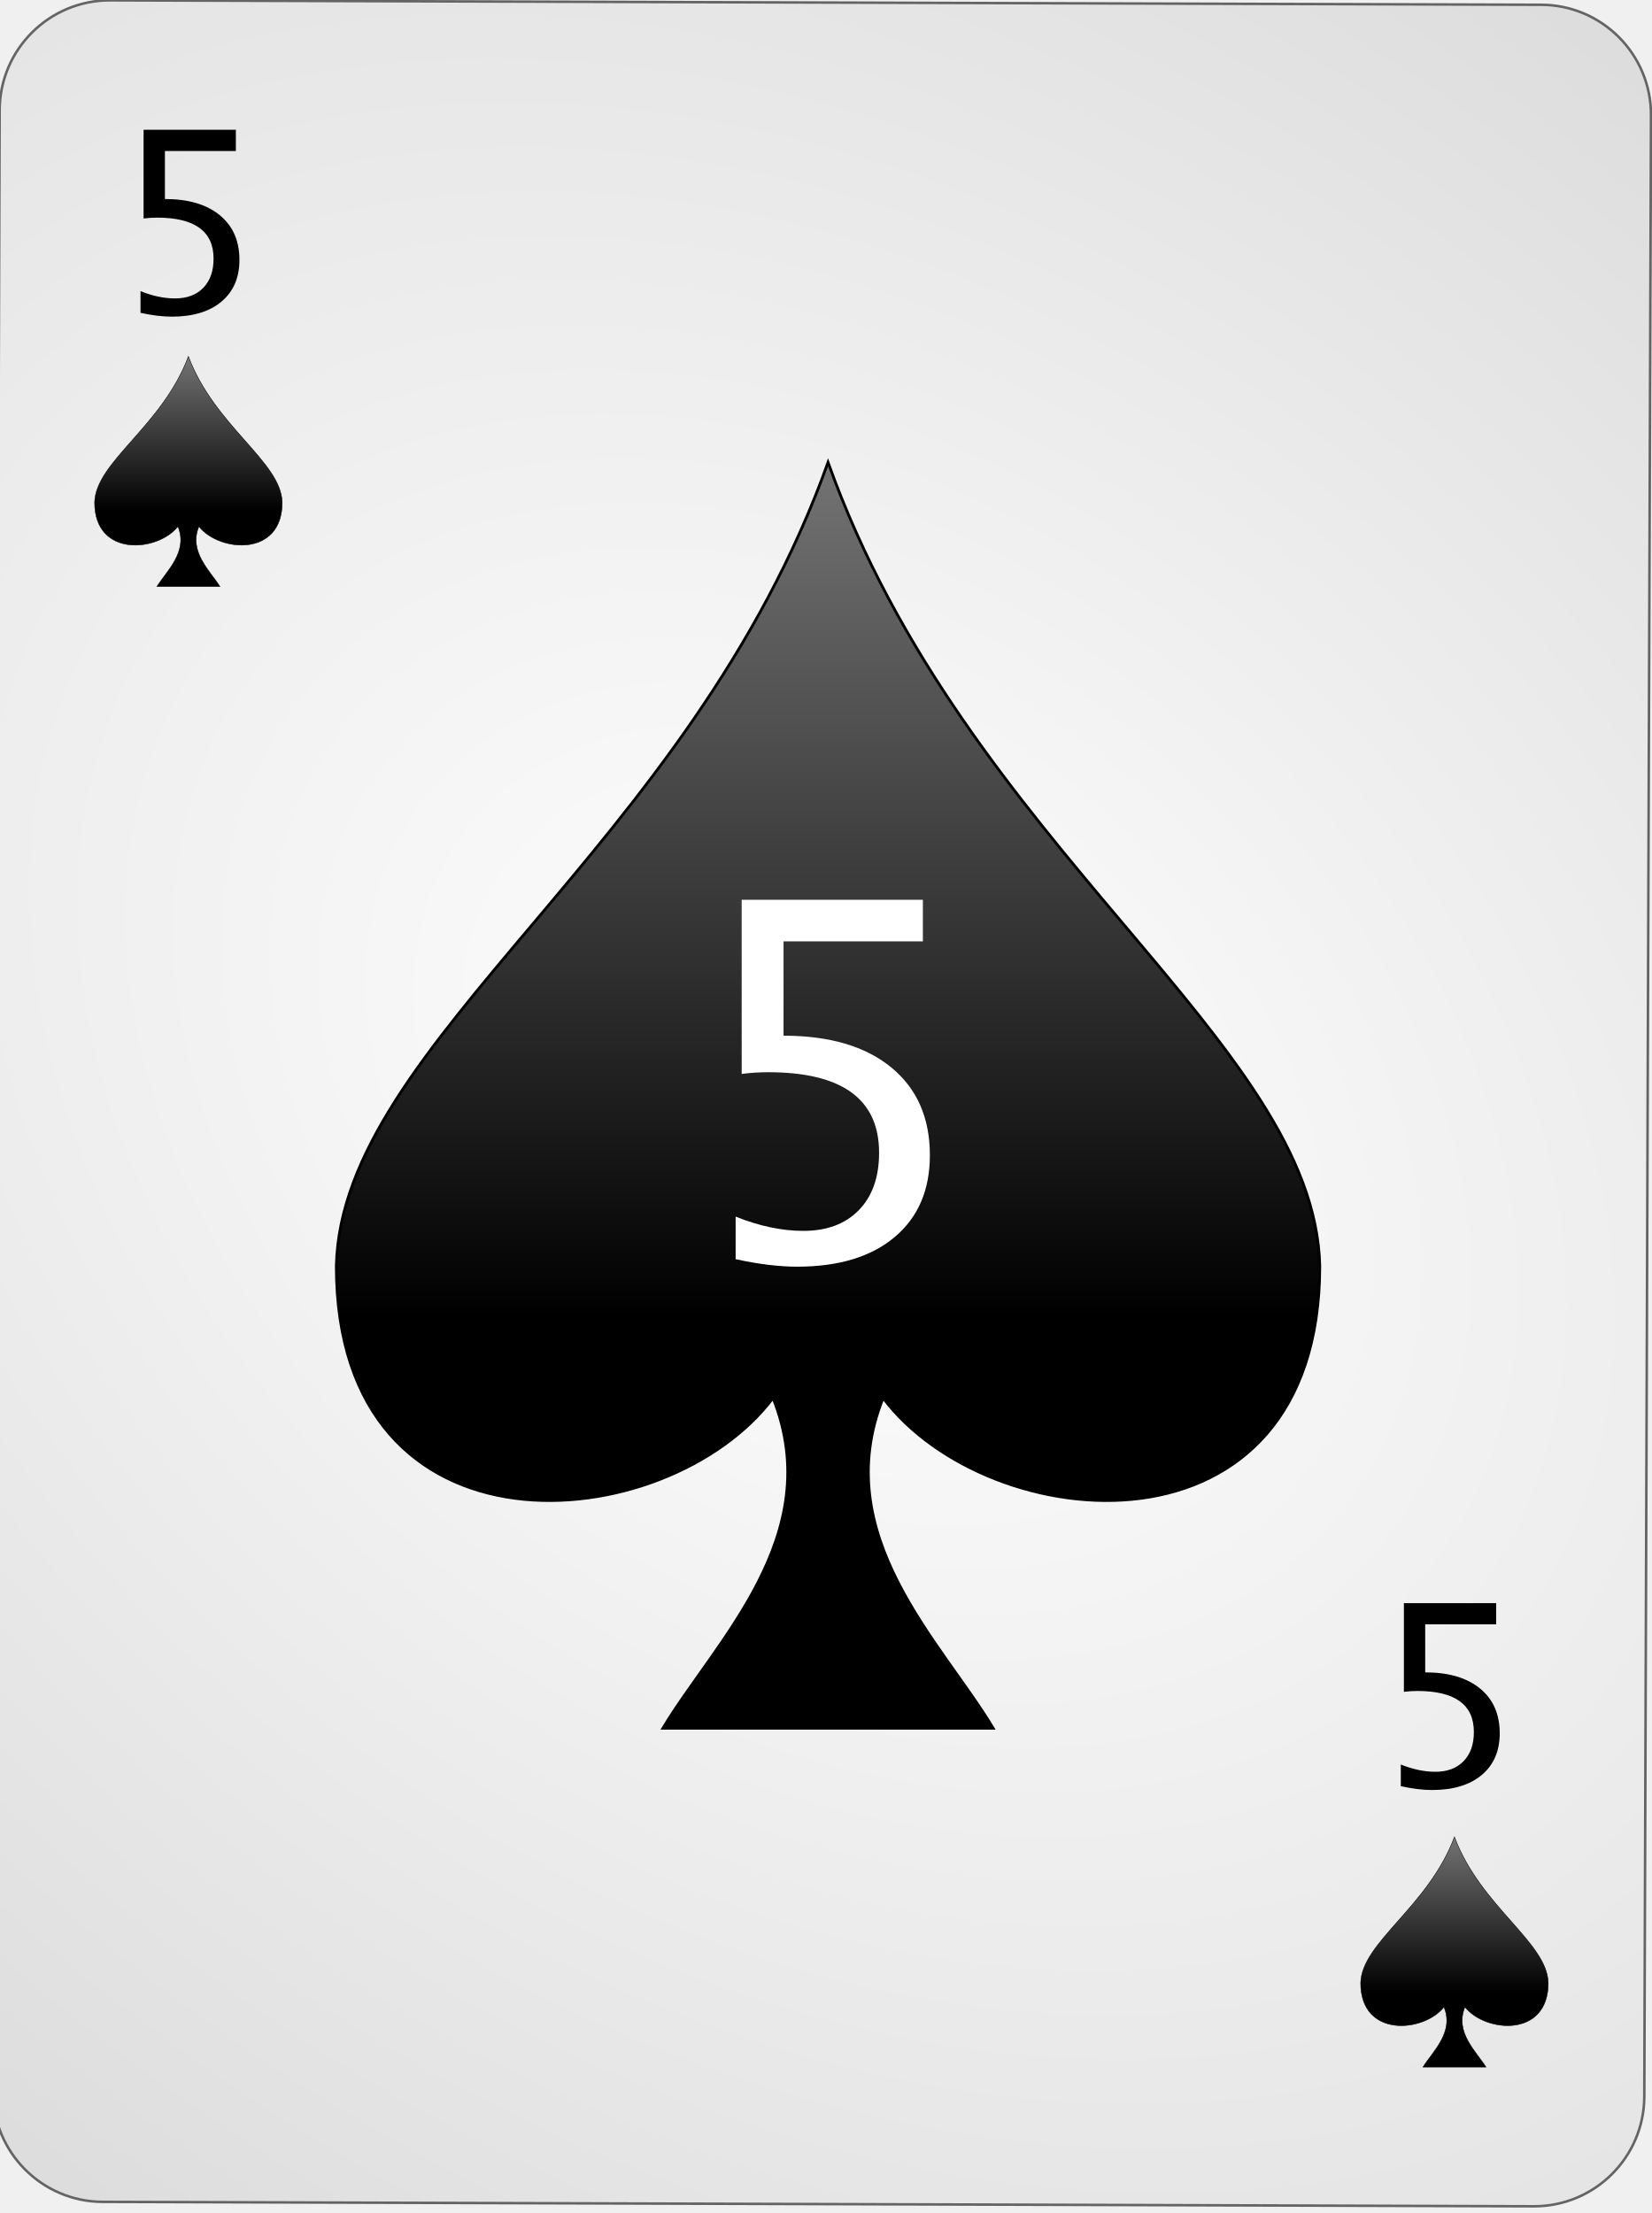
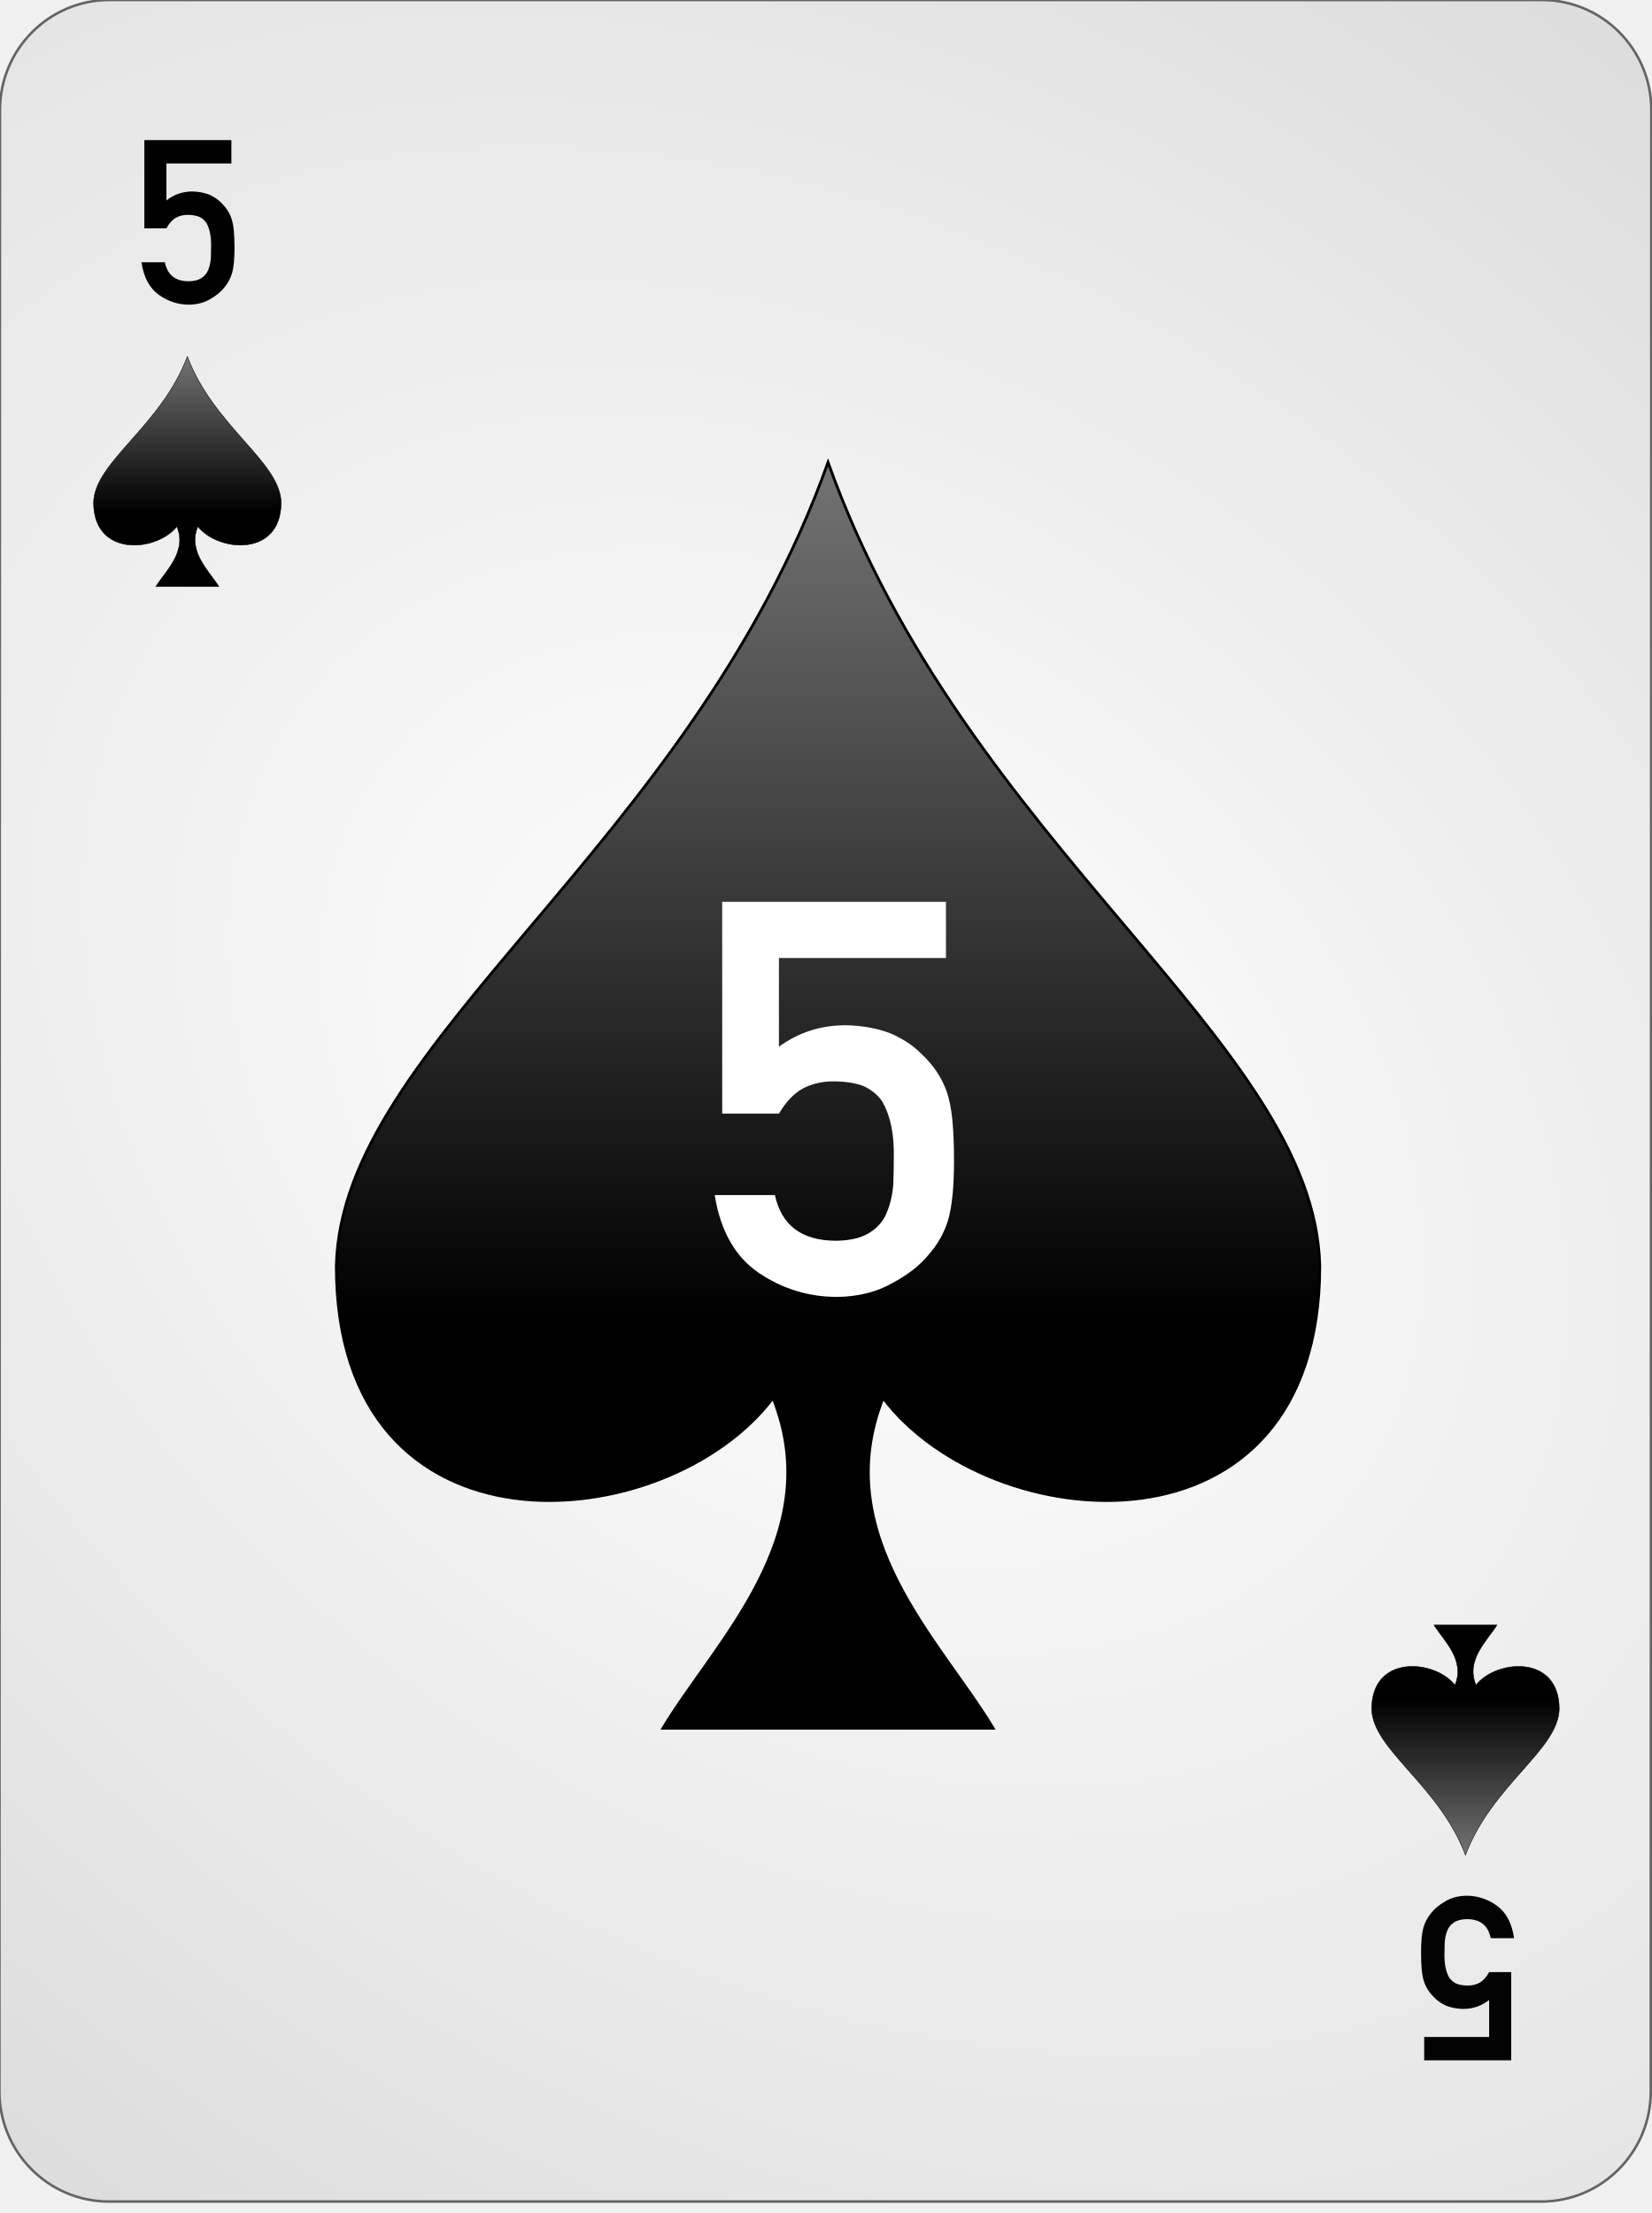
<svg xmlns="http://www.w3.org/2000/svg" width="100%" height="100%" viewBox="0 0 144 193" version="1.1" xml:space="preserve" style="fill-rule:evenodd;clip-rule:evenodd;">
-   <path id="Card-background" d="M143.967,10.046c0.018,-5.299 -4.269,-9.614 -9.568,-9.63l-124.799,-0.386c-5.298,-0.017 -9.615,4.272 -9.632,9.57l-0.583,172.799c-0.018,5.298 4.269,9.613 9.567,9.63l124.8,0.386c5.298,0.016 9.614,-4.272 9.632,-9.57l0.583,-172.799Z" style="fill:url(#_Radial1);stroke:#646464;stroke-width:0.22px;" />
+   <path id="Card-background" d="M143.997,9.6c0.002,-5.298 -4.272,-9.6 -9.538,-9.6l-124.918,0c-5.266,0 -9.542,4.302 -9.544,9.6l-0.048,172.8c-0.001,5.298 4.273,9.6 9.539,9.6l124.917,0c5.266,0 9.543,-4.302 9.544,-9.6l0.048,-172.8Z" style="fill:url(#_Radial1);stroke:#646464;stroke-width:0.22px;" />
  <g id="Spades">
    <path id="path7857" d="M72.206,40.322c-12,33.6 -42.425,50.471 -42.879,70.08c0,26.4 28.813,23.808 38.079,11.52c4.8,12 -5.073,21.255 -9.6,28.8l28.8,0c-4.526,-7.545 -14.4,-16.8 -9.6,-28.8c9.267,12.288 38.08,14.88 38.08,-11.52c-0.454,-19.609 -30.88,-36.48 -42.88,-70.08Z" style="fill:url(#_Linear2);stroke:#000;stroke-width:0.24px;" />
-     <path id="path7954" d="M16.429,31.082c-2.288,6.108 -8.091,9.175 -8.177,12.739c0,4.799 5.495,4.328 7.262,2.094c0.915,2.182 -0.968,3.864 -1.831,5.236l5.493,0c-0.864,-1.372 -2.747,-3.054 -1.831,-5.236c1.767,2.234 7.262,2.705 7.262,-2.094c-0.087,-3.564 -5.889,-6.631 -8.178,-12.739Z" style="fill:url(#_Linear3);stroke:#000;stroke-width:0.04px;" />
-     <path id="path4963" d="M126.829,160.202c-2.288,6.108 -8.091,9.175 -8.177,12.739c0,4.799 5.495,4.328 7.262,2.094c0.915,2.182 -0.968,3.864 -1.831,5.236l5.493,0c-0.864,-1.372 -2.747,-3.054 -1.831,-5.236c1.767,2.234 7.262,2.705 7.262,-2.094c-0.087,-3.564 -5.889,-6.631 -8.178,-12.739l0,0Z" style="fill:url(#_Linear4);stroke:#000;stroke-width:0.04px;" />
+     <path id="path7954" d="M16.338,31.082c-2.289,6.108 -8.091,9.175 -8.178,12.739c0,4.799 5.495,4.328 7.262,2.094c0.916,2.182 -0.967,3.864 -1.831,5.236l5.493,0c-0.863,-1.372 -2.746,-3.054 -1.831,-5.236c1.767,2.234 7.262,2.705 7.262,-2.094c-0.086,-3.564 -5.889,-6.631 -8.177,-12.739Z" style="fill:url(#_Linear3);stroke:#000;stroke-width:0.04px;" />
+     <path id="path4963" d="M127.789,161.791c-2.288,-6.108 -8.091,-9.175 -8.177,-12.74c0,-4.799 5.495,-4.328 7.262,-2.094c0.915,-2.181 -0.968,-3.864 -1.831,-5.235l5.493,0c-0.864,1.371 -2.747,3.054 -1.831,5.235c1.767,-2.234 7.262,-2.705 7.262,2.094c-0.087,3.565 -5.889,6.632 -8.178,12.74l0,0Z" style="fill:url(#_Linear4);stroke:#000;stroke-width:0.04px;" />
  </g>
-   <g id="text4596">
-     <path d="M64.148,109.815l0,-3.712c2.067,0.83 4.036,1.244 5.906,1.244c2.053,0 3.667,-0.604 4.841,-1.814c1.174,-1.209 1.762,-2.875 1.762,-4.999c0,-4.683 -3.228,-7.024 -9.682,-7.024c-0.732,0 -1.498,0.049 -2.3,0.148l0,-15.188l15.8,0l0,3.628l-12.15,0l0,8.227c4.007,0 7.136,0.921 9.386,2.763c2.25,1.842 3.375,4.395 3.375,7.657c0,3.038 -1.023,5.418 -3.069,7.14c-2.046,1.723 -4.883,2.584 -8.511,2.584c-1.575,0 -3.361,-0.218 -5.358,-0.654Z" style="fill:url(#_Linear5);fill-rule:nonzero;" />
-     <path d="M12.253,27.283l0,-1.891c1.052,0.423 2.055,0.634 3.008,0.634c1.045,0 1.867,-0.308 2.465,-0.924c0.598,-0.616 0.897,-1.464 0.897,-2.546c0,-2.384 -1.644,-3.577 -4.931,-3.577c-0.372,0 -0.763,0.025 -1.171,0.075l0,-7.734l8.046,0l0,1.848l-6.187,0l0,4.189c2.041,0 3.634,0.469 4.78,1.407c1.146,0.938 1.719,2.238 1.719,3.9c0,1.547 -0.521,2.759 -1.563,3.636c-1.042,0.877 -2.487,1.316 -4.335,1.316c-0.802,0 -1.711,-0.111 -2.728,-0.333Z" style="fill-rule:nonzero;" />
-     <path d="M122.151,155.777l0,-1.891c1.053,0.423 2.056,0.634 3.008,0.634c1.046,0 1.868,-0.308 2.466,-0.924c0.598,-0.616 0.897,-1.465 0.897,-2.546c0,-2.385 -1.644,-3.577 -4.931,-3.577c-0.372,0 -0.763,0.025 -1.171,0.075l0,-7.734l8.046,0l0,1.847l-6.188,0l0,4.19c2.041,0 3.635,0.469 4.781,1.407c1.146,0.938 1.718,2.238 1.718,3.899c0,1.547 -0.521,2.759 -1.563,3.637c-1.042,0.877 -2.486,1.316 -4.334,1.316c-0.802,0 -1.712,-0.111 -2.729,-0.333Z" style="fill-rule:nonzero;" />
+   <g id="Black-Text">
+     <path d="M12.588,19.911l1.924,0c0.241,-0.436 0.515,-0.742 0.821,-0.918c0.306,-0.169 0.644,-0.254 1.015,-0.254c0.417,0 0.765,0.059 1.045,0.176c0.28,0.143 0.492,0.335 0.635,0.576c0.267,0.508 0.394,1.169 0.381,1.982c0,0.332 -0.007,0.674 -0.02,1.026c-0.026,0.358 -0.097,0.69 -0.215,0.996c-0.11,0.306 -0.306,0.553 -0.586,0.742c-0.293,0.195 -0.683,0.293 -1.171,0.293c-1.14,-0.013 -1.82,-0.566 -2.041,-1.66l-2.042,0c0.196,1.308 0.7,2.256 1.514,2.842c0.801,0.573 1.683,0.859 2.647,0.859c0.716,-0.013 1.334,-0.179 1.855,-0.498c0.534,-0.306 0.941,-0.645 1.221,-1.016c0.319,-0.377 0.547,-0.81 0.683,-1.298c0.131,-0.495 0.196,-1.205 0.196,-2.129c0,-0.599 -0.02,-1.104 -0.059,-1.514c-0.039,-0.404 -0.104,-0.745 -0.195,-1.025c-0.176,-0.515 -0.462,-0.967 -0.86,-1.358c-0.266,-0.293 -0.615,-0.54 -1.044,-0.742c-0.456,-0.182 -0.958,-0.28 -1.504,-0.293c-0.853,0 -1.612,0.26 -2.276,0.781l0,-3.222l5.664,0l0,-2.041l-7.588,0l0,7.695Z" style="fill:#010101;fill-rule:nonzero;" />
+     <path d="M131.778,171.99l-1.924,0c-0.24,0.437 -0.514,0.743 -0.82,0.918c-0.306,0.17 -0.644,0.254 -1.015,0.254c-0.417,0 -0.765,-0.058 -1.045,-0.176c-0.28,-0.143 -0.492,-0.335 -0.635,-0.576c-0.267,-0.508 -0.394,-1.168 -0.381,-1.982c0,-0.332 0.007,-0.674 0.02,-1.026c0.026,-0.358 0.097,-0.69 0.214,-0.996c0.111,-0.306 0.306,-0.553 0.586,-0.742c0.293,-0.195 0.684,-0.293 1.172,-0.293c1.14,0.013 1.82,0.567 2.041,1.66l2.041,0c-0.195,-1.308 -0.7,-2.255 -1.513,-2.841c-0.801,-0.573 -1.683,-0.86 -2.647,-0.86c-0.716,0.013 -1.335,0.179 -1.855,0.498c-0.534,0.306 -0.941,0.645 -1.221,1.016c-0.319,0.377 -0.547,0.81 -0.684,1.299c-0.13,0.494 -0.195,1.204 -0.195,2.129c0,0.599 0.02,1.103 0.059,1.513c0.039,0.404 0.104,0.746 0.195,1.026c0.176,0.514 0.462,0.966 0.859,1.357c0.267,0.293 0.616,0.54 1.045,0.742c0.456,0.183 0.957,0.28 1.504,0.293c0.853,0 1.611,-0.26 2.275,-0.781l0,3.223l-5.664,0l0,2.041l7.588,0l0,-7.696Z" style="fill:#030303;fill-rule:nonzero;" />
+   </g>
+   <g id="Center-Text" transform="matrix(0.233905,0,0,0.218311,72.7568,112.825)">
+     <path d="M-41.816,-71.93l21.15,0c2.648,-4.795 5.654,-8.159 9.018,-10.092c3.364,-1.861 7.085,-2.791 11.165,-2.791c4.581,0 8.41,0.644 11.487,1.932c3.078,1.575 5.404,3.686 6.979,6.335c2.934,5.582 4.33,12.847 4.186,21.793c0,3.65 -0.071,7.408 -0.214,11.273c-0.287,3.936 -1.074,7.587 -2.362,10.95c-1.217,3.364 -3.364,6.084 -6.442,8.16c-3.22,2.147 -7.515,3.22 -12.883,3.22c-12.525,-0.143 -20.004,-6.226 -22.437,-18.25l-22.438,0c2.147,14.386 7.694,24.799 16.64,31.241c8.804,6.298 18.502,9.447 29.094,9.447c7.873,-0.143 14.673,-1.968 20.398,-5.475c5.869,-3.364 10.343,-7.086 13.42,-11.165c3.507,-4.151 6.012,-8.911 7.515,-14.279c1.432,-5.439 2.147,-13.241 2.147,-23.404c0,-6.585 -0.214,-12.131 -0.644,-16.641c-0.429,-4.437 -1.145,-8.195 -2.147,-11.272c-1.932,-5.654 -5.082,-10.629 -9.447,-14.923c-2.935,-3.221 -6.764,-5.94 -11.488,-8.159c-5.01,-2.004 -10.521,-3.078 -16.533,-3.221c-9.376,0 -17.714,2.863 -25.014,8.589l0,-35.428l62.267,0l0,-22.438l-83.417,0l0,84.598Z" style="fill:none;" />
+     <path d="M-41.816,-71.93l21.15,0c2.648,-4.795 5.654,-8.159 9.018,-10.092c3.364,-1.861 7.085,-2.791 11.165,-2.791c4.581,0 8.41,0.644 11.487,1.932c3.078,1.575 5.404,3.686 6.979,6.335c2.934,5.582 4.33,12.847 4.186,21.793c0,3.65 -0.071,7.408 -0.214,11.273c-0.287,3.936 -1.074,7.587 -2.362,10.95c-1.217,3.364 -3.364,6.084 -6.442,8.16c-3.22,2.147 -7.515,3.22 -12.883,3.22c-12.525,-0.143 -20.004,-6.226 -22.437,-18.25l-22.438,0c2.147,14.386 7.694,24.799 16.64,31.241c8.804,6.298 18.502,9.447 29.094,9.447c7.873,-0.143 14.673,-1.968 20.398,-5.475c5.869,-3.364 10.343,-7.086 13.42,-11.165c3.507,-4.151 6.012,-8.911 7.515,-14.279c1.432,-5.439 2.147,-13.241 2.147,-23.404c0,-6.585 -0.214,-12.131 -0.644,-16.641c-0.429,-4.437 -1.145,-8.195 -2.147,-11.272c-1.932,-5.654 -5.082,-10.629 -9.447,-14.923c-2.935,-3.221 -6.764,-5.94 -11.488,-8.159c-5.01,-2.004 -10.521,-3.078 -16.533,-3.221c-9.376,0 -17.714,2.863 -25.014,8.589l0,-35.428l62.267,0l0,-22.438l-83.417,0l0,84.598Z" style="fill:#fff;fill-rule:nonzero;" />
  </g>
  <defs>
-     <radialGradient id="_Radial1" cx="0" cy="0" r="1" gradientUnits="userSpaceOnUse" gradientTransform="matrix(126.562,97.7279,-71.6611,95.2942,71.6758,96.2223)">
+     <radialGradient id="_Radial1" cx="0" cy="0" r="1" gradientUnits="userSpaceOnUse" gradientTransform="matrix(126.864,97.3356,-71.3658,95.5156,71.9734,96)">
      <stop offset="0%" style="stop-color:#fff;stop-opacity:1" />
      <stop offset="100%" style="stop-color:#dcdcdc;stop-opacity:1" />
    </radialGradient>
    <linearGradient id="_Linear2" x1="0" y1="0" x2="1" y2="0" gradientUnits="userSpaceOnUse" gradientTransform="matrix(4.55569e-15,74.4,-74.4,4.55569e-15,72.2064,40.4417)">
      <stop offset="0%" style="stop-color:#737373;stop-opacity:1" />
      <stop offset="100%" style="stop-color:#000;stop-opacity:1" />
    </linearGradient>
-     <linearGradient id="_Linear3" x1="0" y1="0" x2="1" y2="0" gradientUnits="userSpaceOnUse" gradientTransform="matrix(8.28143e-16,13.5246,-13.5246,8.28143e-16,16.4293,31.1036)">
+     <linearGradient id="_Linear3" x1="0" y1="0" x2="1" y2="0" gradientUnits="userSpaceOnUse" gradientTransform="matrix(8.28143e-16,13.5246,-13.5246,8.28143e-16,16.3377,31.1036)">
      <stop offset="0%" style="stop-color:#737373;stop-opacity:1" />
      <stop offset="100%" style="stop-color:#000;stop-opacity:1" />
    </linearGradient>
-     <linearGradient id="_Linear4" x1="0" y1="0" x2="1" y2="0" gradientUnits="userSpaceOnUse" gradientTransform="matrix(8.28143e-16,13.5246,-13.5246,8.28143e-16,126.829,160.224)">
+     <linearGradient id="_Linear4" x1="0" y1="0" x2="1" y2="0" gradientUnits="userSpaceOnUse" gradientTransform="matrix(8.28143e-16,-13.5246,-13.5246,-8.28143e-16,127.789,161.769)">
      <stop offset="0%" style="stop-color:#737373;stop-opacity:1" />
      <stop offset="100%" style="stop-color:#000;stop-opacity:1" />
    </linearGradient>
-     <linearGradient id="_Linear5" x1="0" y1="0" x2="1" y2="0" gradientUnits="userSpaceOnUse" gradientTransform="matrix(0.0983952,31.9224,-31.9224,0.0983952,128.055,187.206)">
-       <stop offset="0%" style="stop-color:#fff;stop-opacity:1" />
-       <stop offset="100%" style="stop-color:#dcdcdc;stop-opacity:1" />
-     </linearGradient>
  </defs>
</svg>
